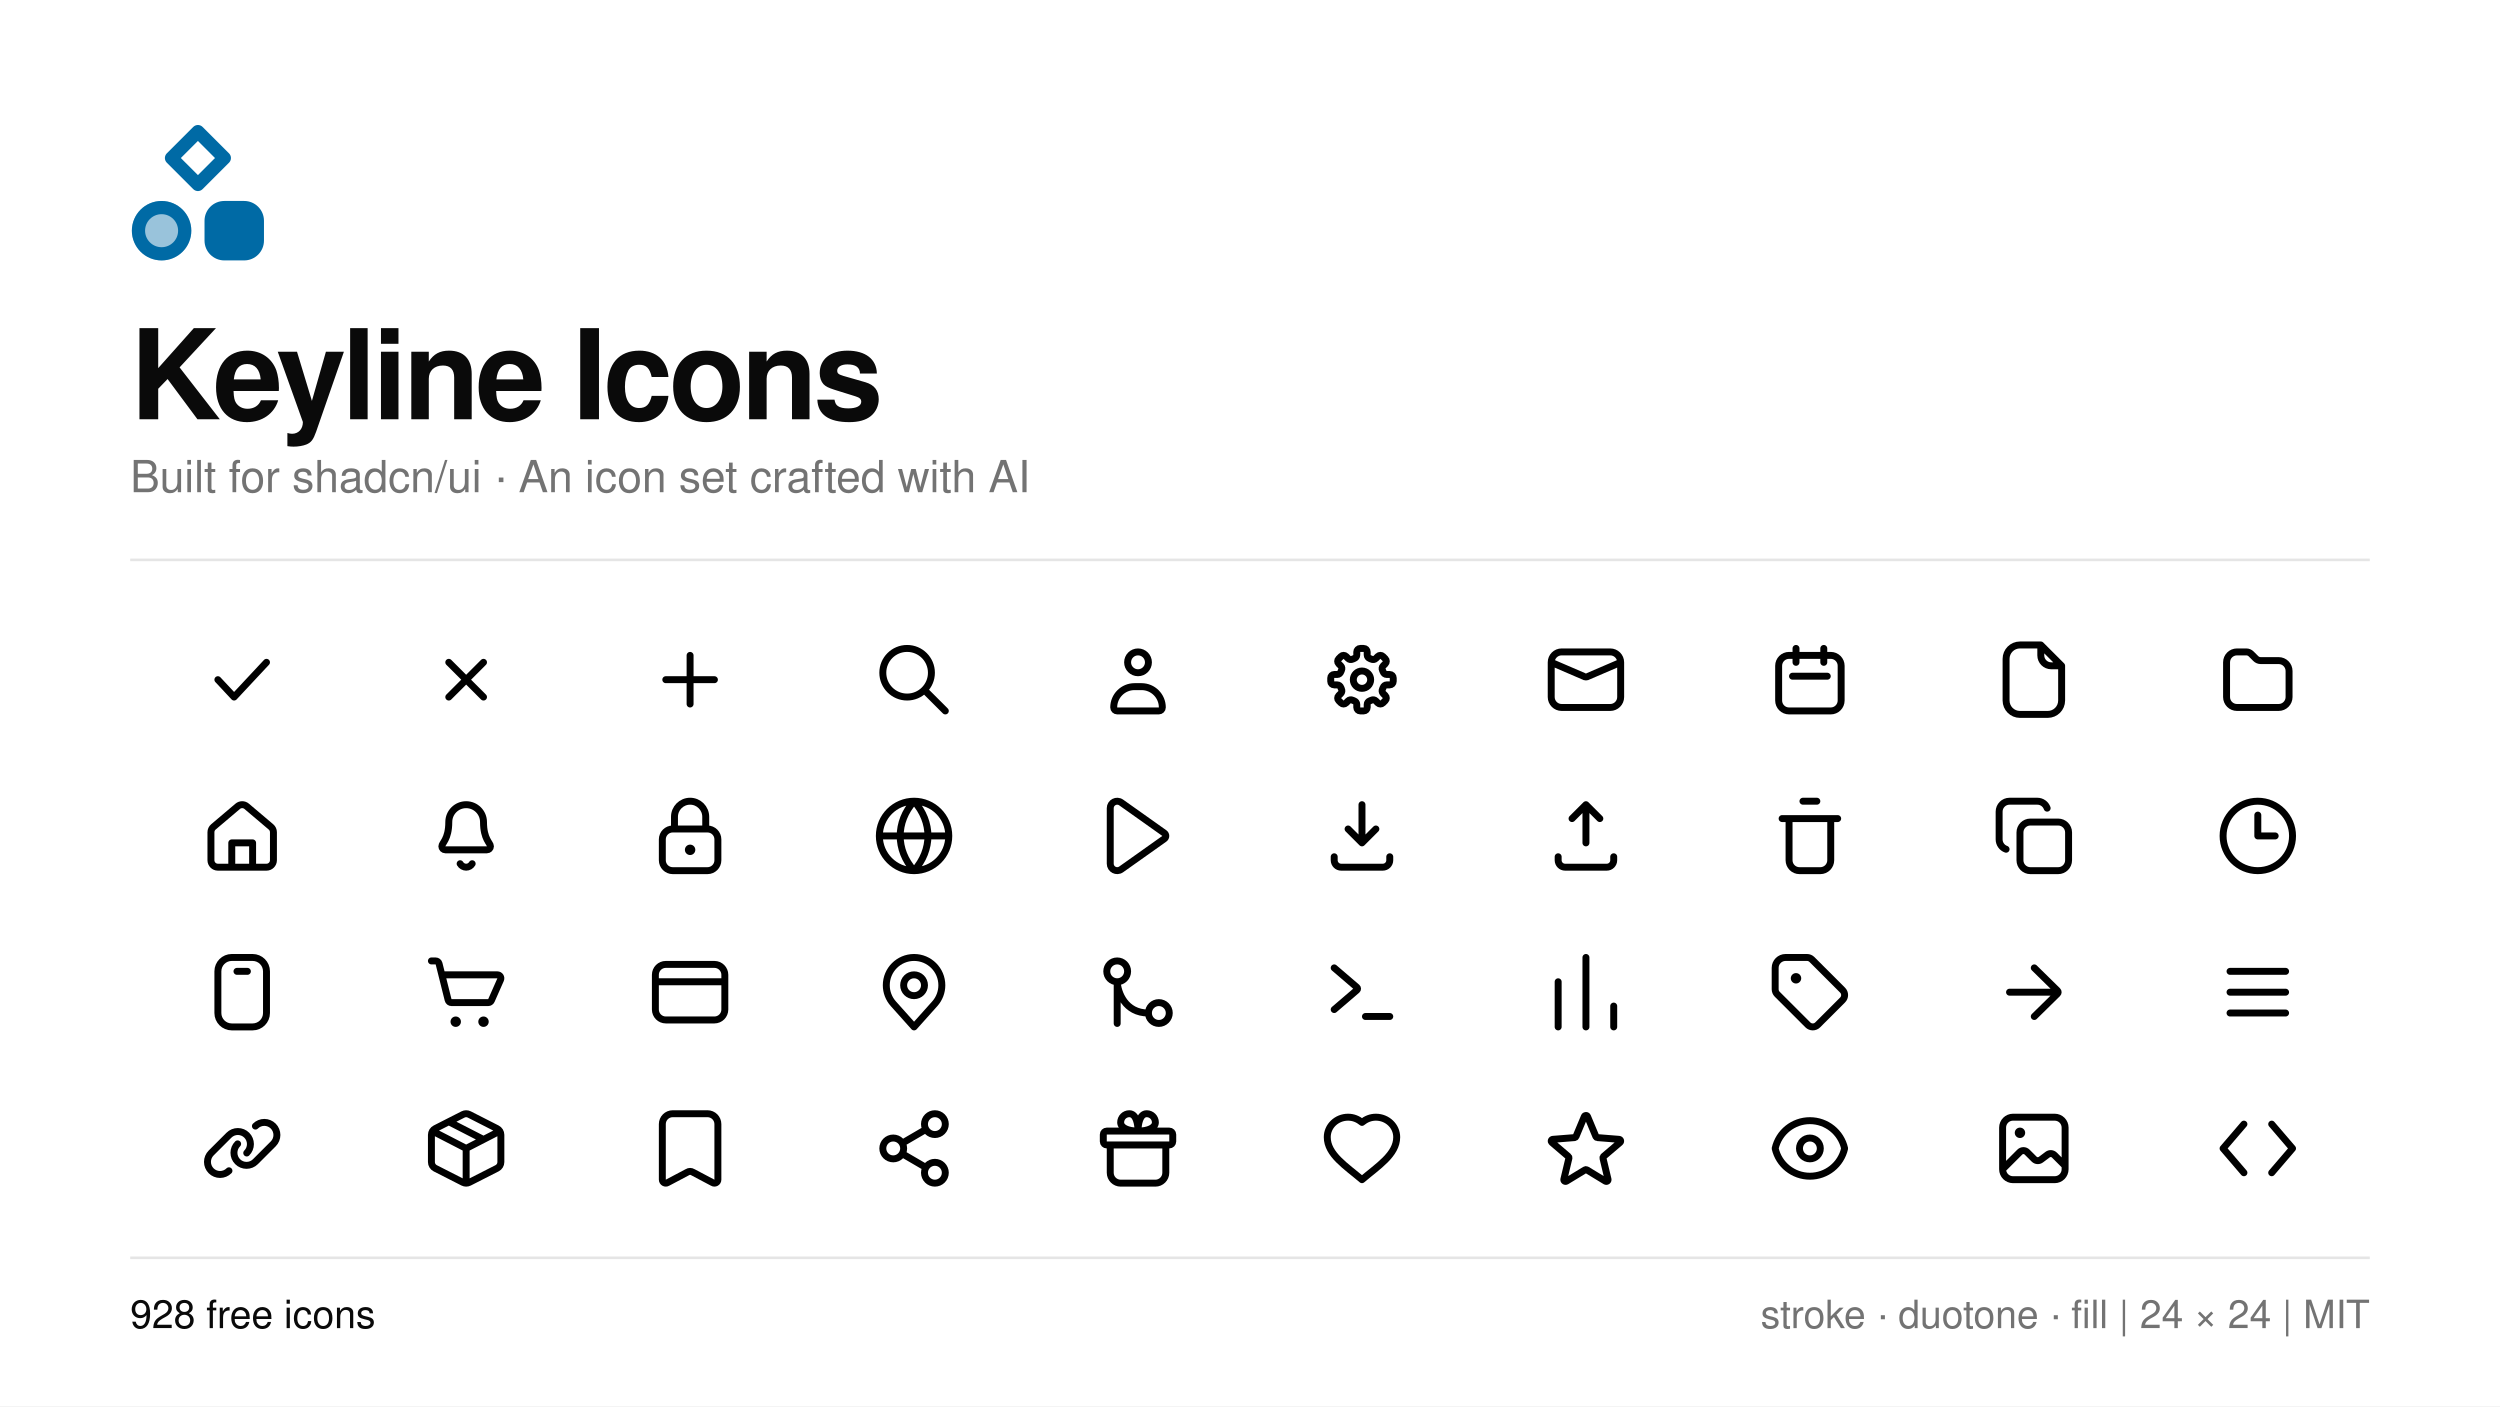
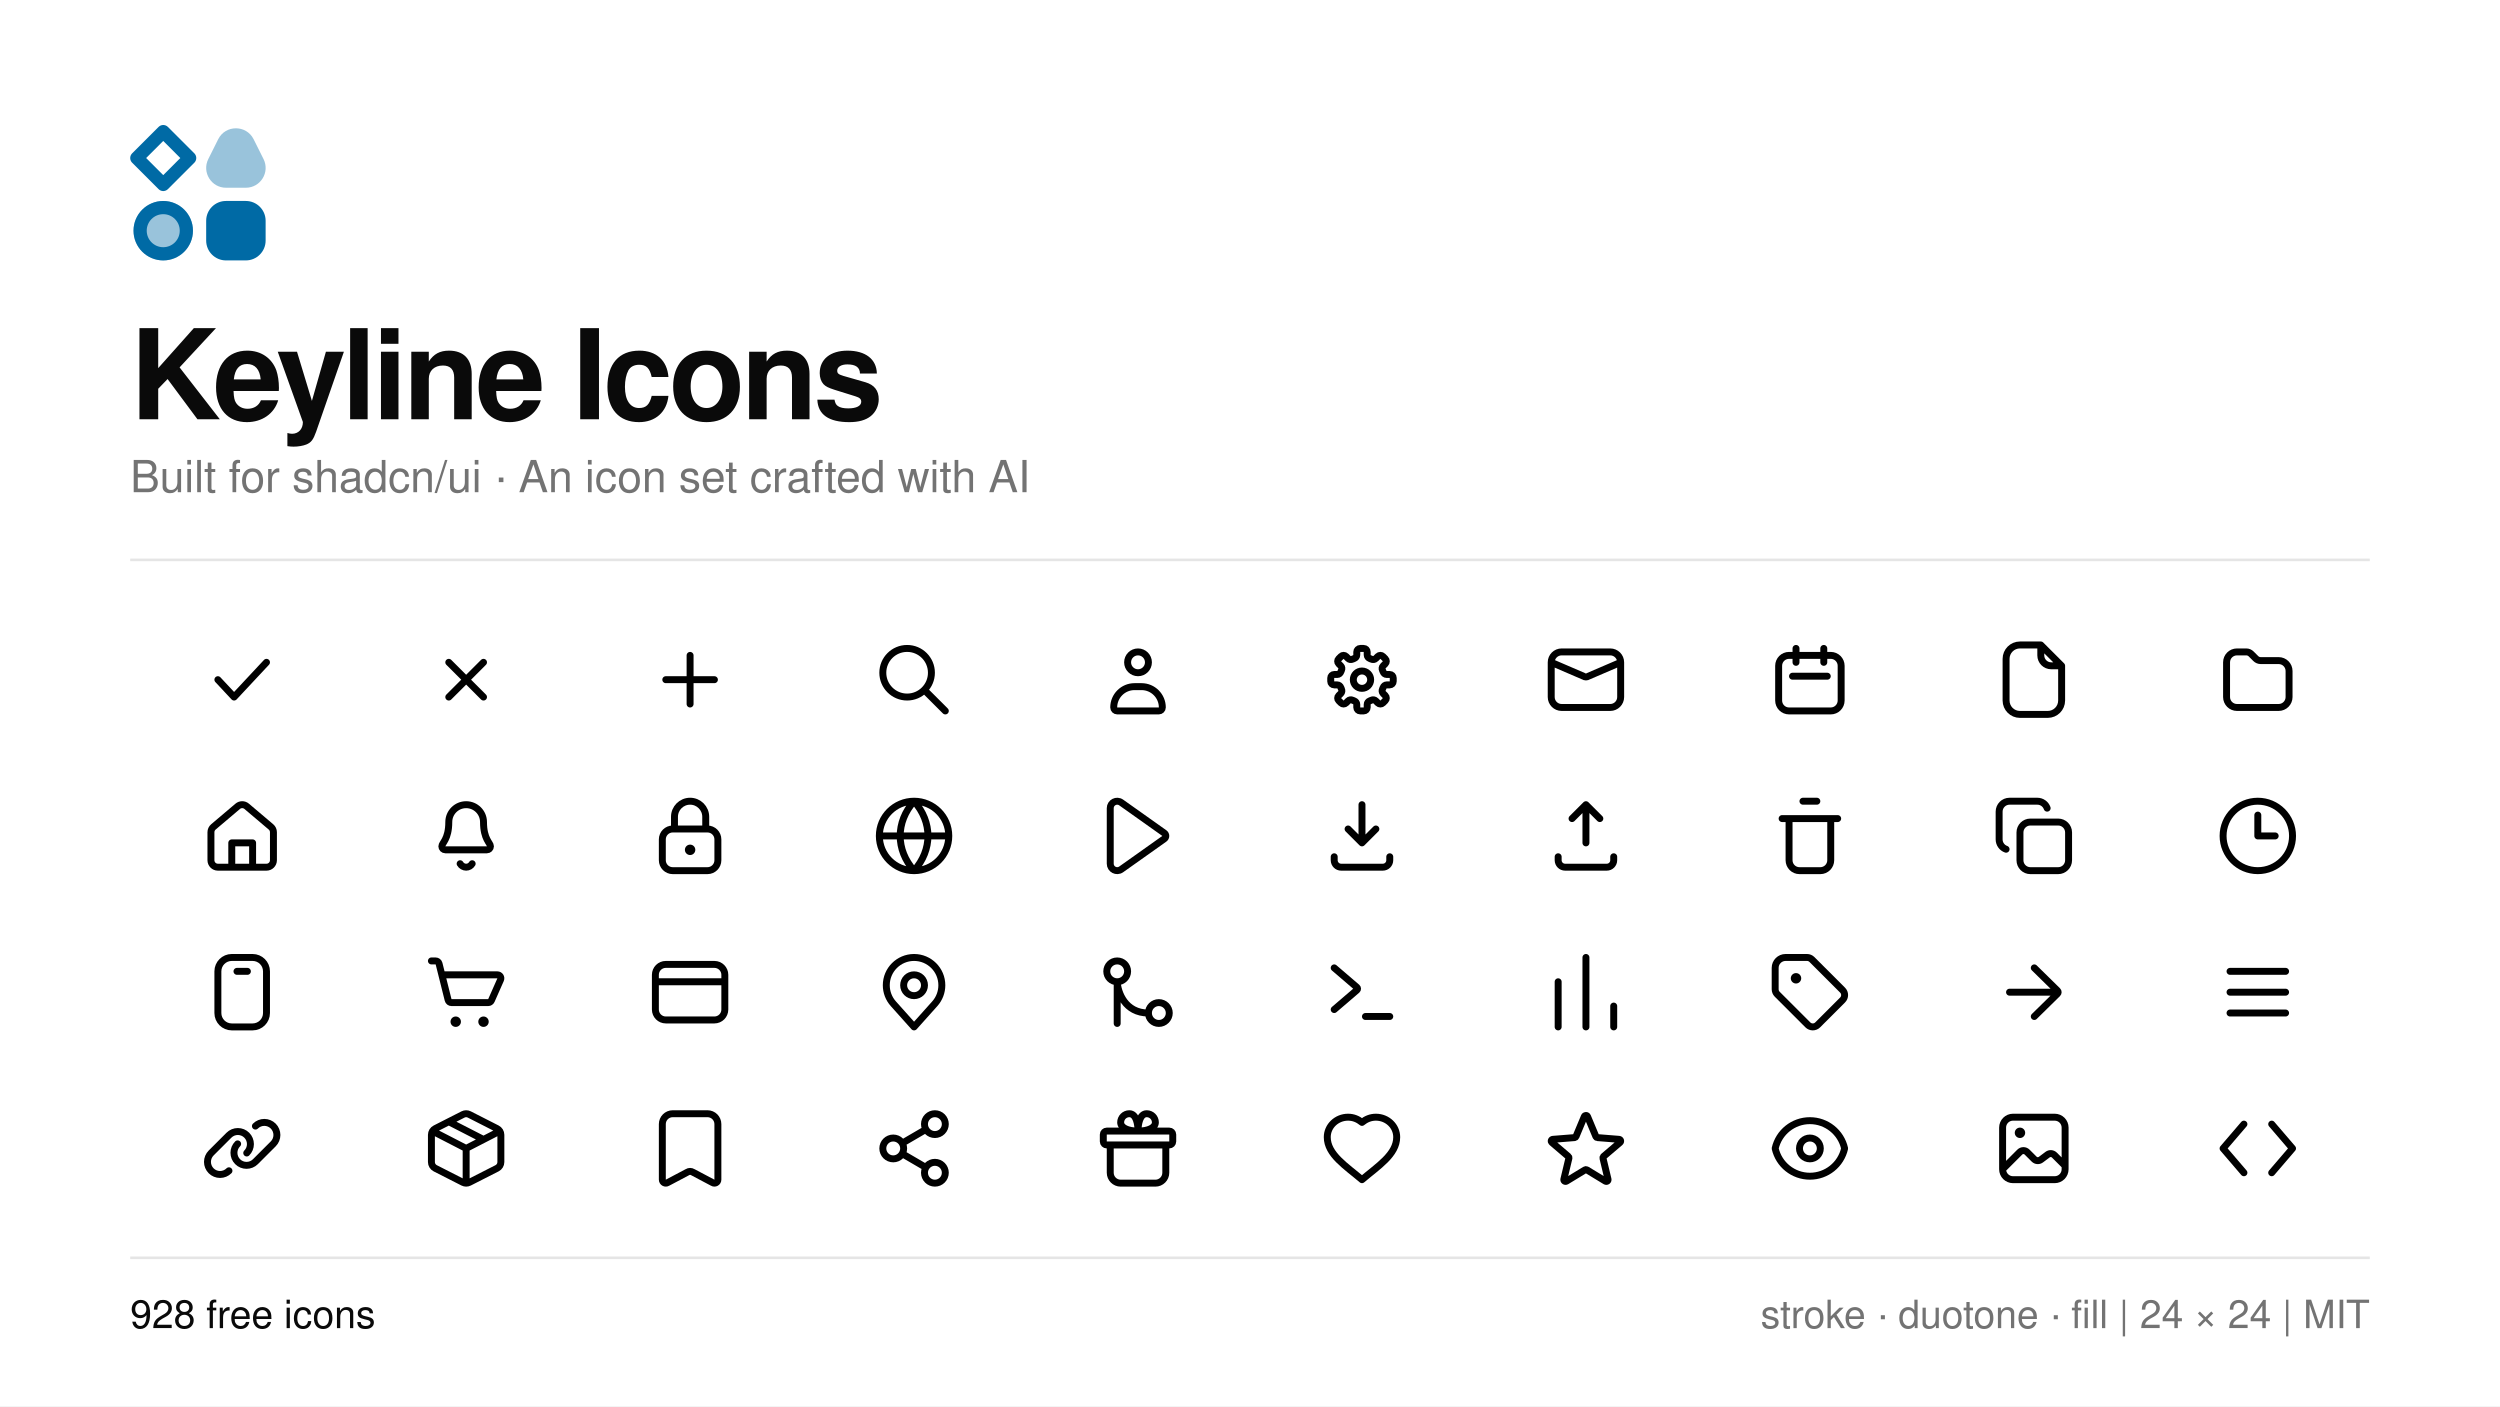
<svg xmlns="http://www.w3.org/2000/svg" width="1920" height="1080" viewBox="0 0 1920 1080">
  <rect width="1920" height="1080" fill="#ffffff" />
-   <g transform="translate(100 96) scale(5.073171) translate(-1.75 -1.5)" color="#006aa5">
-     <path d="M12 2.5L16 6.5L12 10.5L8 6.5Z" fill="none" stroke="currentColor" stroke-width="2" stroke-linecap="butt" stroke-linejoin="round" />
+   <g transform="translate(100 96) scale(5.073171) translate(-1.5 -1.5)" color="#006aa5">
+     <path d="M6.5 2.5L10.5 6.5L6.5 10.5L2.5 6.5Z" fill="none" stroke="currentColor" stroke-width="2" stroke-linecap="butt" stroke-linejoin="round" />
+     <path d="M9.318 3.659 C10.424 1.447 13.58 1.447 14.685 3.659 L16.183 6.657 C17.18 8.652 15.729 10.998 13.5 10.998 L10.504 10.998 C8.274 10.998 6.824 8.652 7.82 6.657 L9.318 3.659 Z" transform="translate(5.5 0)" fill="currentColor" fill-opacity="0.4" />
    <path d="M6.5 13C8.985 13 11 15.015 11 17.5C11 19.985 8.985 22 6.5 22C4.015 22 2 19.985 2 17.5C2 15.015 4.015 13 6.5 13Z" fill="currentColor" fill-opacity="0.4" />
    <path d="M10 17.5C10 19.433 8.433 21 6.5 21C4.567 21 3 19.433 3 17.5C3 15.567 4.567 14 6.5 14C8.433 14 10 15.567 10 17.5Z" fill="none" stroke="currentColor" stroke-width="2" stroke-linecap="round" stroke-linejoin="round" />
    <path d="M19 13C20.657 13 22 14.343 22 16L22 19C22 20.657 20.657 22 19 22L16 22C14.343 22 13 20.657 13 19L13 16C13 14.343 14.343 13 16 13L19 13Z" fill="currentColor" />
  </g>
  <text x="100" y="322" font-family="-apple-system, BlinkMacSystemFont, 'Segoe UI', Helvetica, Arial, sans-serif" font-size="96" font-weight="600" letter-spacing="-3" fill="#0a0a0a">Keyline Icons</text>
  <text x="100" y="378" font-family="-apple-system, BlinkMacSystemFont, 'Segoe UI', Helvetica, Arial, sans-serif" font-size="34" fill="#737373">Built for shadcn/ui · An icon set crafted with AI</text>
  <line x1="100" y1="430" x2="1820" y2="430" stroke="#e5e5e5" stroke-width="2" />
  <g fill="none" stroke="#0a0a0a">
    <g transform="translate(154.00 490) scale(2.666667)" fill="none" stroke="currentColor" stroke-width="2" stroke-linecap="round" stroke-linejoin="round">
      <path d="M5 12L9.667 17L19 7" />
    </g>
    <g transform="translate(326.00 490) scale(2.666667)" fill="none" stroke="currentColor" stroke-width="2" stroke-linecap="round" stroke-linejoin="round">
      <path d="M7 7L17 17M17 7L7 17" />
    </g>
    <g transform="translate(498.00 490) scale(2.666667)" fill="none" stroke="currentColor" stroke-width="2" stroke-linecap="round" stroke-linejoin="round">
      <path d="M5 12H19M11.995 19.005V5.005" />
    </g>
    <g transform="translate(670.00 490) scale(2.666667)" fill="none" stroke="currentColor" stroke-width="2" stroke-linecap="round" stroke-linejoin="round">
      <path d="M17 10C17 13.866 13.866 17 10 17C6.134 17 3 13.866 3 10C3 6.134 6.134 3 10 3C13.866 3 17 6.134 17 10ZM15 15L21 21" />
    </g>
    <g transform="translate(842.00 490) scale(2.666667)" fill="none" stroke="currentColor" stroke-width="2" stroke-linecap="round" stroke-linejoin="round">
      <path d="M11 14H13C16.314 14 19 16.686 19 20C19 20.552 18.552 21 18 21H6C5.448 21 5 20.552 5 20C5 16.686 7.686 14 11 14ZM12 4C13.657 4 15 5.343 15 7C15 8.657 13.657 10 12 10C10.343 10 9 8.657 9 7C9 5.343 10.343 4 12 4Z" />
    </g>
    <g transform="translate(1014.00 490) scale(2.666667)" fill="none" stroke="currentColor" stroke-width="2" stroke-linecap="round" stroke-linejoin="round">
      <path d="M13.5 4.885C13.5 5.348 13.822 5.743 14.257 5.904C14.412 5.962 14.565 6.025 14.714 6.093C15.136 6.287 15.643 6.235 15.971 5.908L16.597 5.282C16.987 4.892 17.62 4.892 18.011 5.282L18.718 5.989C19.108 6.38 19.108 7.013 18.717 7.403L18.092 8.028C17.764 8.356 17.712 8.864 17.906 9.285C17.975 9.435 18.038 9.587 18.096 9.743C18.257 10.178 18.652 10.5 19.116 10.5L20 10.5C20.552 10.5 21 10.948 21 11.5L21 12.5C21 13.052 20.552 13.5 20 13.5L19.116 13.5C18.652 13.5 18.257 13.822 18.096 14.257C18.038 14.412 17.975 14.565 17.906 14.714C17.712 15.136 17.764 15.643 18.092 15.971L18.718 16.597C19.108 16.987 19.108 17.62 18.718 18.011L18.011 18.718C17.62 19.108 16.987 19.108 16.597 18.718L15.971 18.092C15.643 17.764 15.136 17.712 14.714 17.906C14.565 17.974 14.412 18.038 14.257 18.095C13.822 18.256 13.5 18.651 13.5 19.114L13.5 20C13.5 20.552 13.052 21 12.5 21L11.5 21C10.948 21 10.5 20.552 10.5 20L10.5 19.114C10.5 18.651 10.178 18.256 9.743 18.095C9.587 18.038 9.435 17.975 9.285 17.906C8.864 17.712 8.356 17.764 8.028 18.092L7.403 18.717C7.013 19.108 6.38 19.108 5.989 18.718L5.282 18.011C4.892 17.62 4.892 16.987 5.282 16.597L5.908 15.971C6.235 15.643 6.287 15.136 6.093 14.714C6.025 14.565 5.962 14.412 5.904 14.257C5.743 13.822 5.348 13.5 4.885 13.5L4 13.5C3.448 13.5 3 13.052 3 12.5L3 11.5C3 10.948 3.448 10.5 4 10.5L4.885 10.5C5.348 10.5 5.743 10.178 5.904 9.743C5.961 9.587 6.024 9.435 6.093 9.285C6.287 8.864 6.235 8.356 5.907 8.028L5.282 7.403C4.892 7.013 4.892 6.38 5.282 5.989L5.989 5.282C6.38 4.892 7.013 4.892 7.403 5.282L8.028 5.907C8.356 6.235 8.864 6.287 9.285 6.093C9.435 6.024 9.587 5.961 9.743 5.904C10.178 5.743 10.5 5.348 10.5 4.885L10.5 4C10.5 3.448 10.948 3 11.5 3L12.5 3C13.052 3 13.5 3.448 13.5 4L13.5 4.885ZM12 9.5C13.381 9.5 14.5 10.619 14.5 12C14.5 13.381 13.381 14.5 12 14.5C10.619 14.5 9.5 13.381 9.5 12C9.5 10.619 10.619 9.5 12 9.5Z" />
    </g>
    <g transform="translate(1186.00 490) scale(2.666667)" fill="none" stroke="currentColor" stroke-width="2" stroke-linecap="round" stroke-linejoin="round">
      <path d="M5 4H19C20.657 4 22 5.343 22 7V17C22 18.657 20.657 20 19 20H5C3.343 20 2 18.657 2 17V7C2 5.343 3.343 4 5 4ZM2 7L11.293 11C11.715 11.282 12.285 11.282 12.707 11L22 7" />
    </g>
    <g transform="translate(1358.00 490) scale(2.666667)" fill="none" stroke="currentColor" stroke-width="2" stroke-linecap="round" stroke-linejoin="round">
      <path d="M6 5H18C19.657 5 21 6.343 21 8V18C21 19.657 19.657 21 18 21H6C4.343 21 3 19.657 3 18V8C3 6.343 4.343 5 6 5ZM7 11H17M8 3V7M16 3V7" />
    </g>
    <g transform="translate(1530.00 490) scale(2.666667)" fill="none" stroke="currentColor" stroke-width="2" stroke-linecap="round" stroke-linejoin="round">
      <path d="M14 2H8C5.791 2 4 3.791 4 6V18C4 20.209 5.791 22 8 22H16C18.209 22 20 20.209 20 18V8L14 2ZM14 2V5C14 6.657 15.343 8 17 8H20" />
    </g>
    <g transform="translate(1702.00 490) scale(2.666667)" fill="none" stroke="currentColor" stroke-width="2" stroke-linecap="round" stroke-linejoin="round">
      <path d="M3 7C3 5.343 4.343 4 6 4L8.672 4C9.202 4 9.711 4.211 10.086 4.586L11.414 5.914C11.789 6.289 12.298 6.5 12.828 6.5L18 6.5C19.657 6.5 21 7.843 21 9.5L21 17C21 18.657 19.657 20 18 20L6 20C4.343 20 3 18.657 3 17Z" />
    </g>
    <g transform="translate(154.00 610) scale(2.666667)" fill="none" stroke="currentColor" stroke-width="2" stroke-linecap="round" stroke-linejoin="round">
      <path d="M20.293 9.401L13.293 3.47C12.547 2.838 11.453 2.838 10.707 3.47L3.707 9.401C3.259 9.781 3 10.339 3 10.927L3 19C3 20.105 3.895 21 5 21L19 21C20.105 21 21 20.105 21 19L21 10.927C21 10.339 20.741 9.781 20.293 9.401ZM9 21V14H15V21" />
    </g>
    <g transform="translate(326.00 610) scale(2.666667)" fill="none" stroke="currentColor" stroke-width="2" stroke-linecap="round" stroke-linejoin="round">
      <path d="M12 3C14.761 3 17 5.239 17 8C17 13 19 14 19 15C19 15.552 18.552 16 18 16H6C5.448 16 5 15.552 5 15C5 14 7 13 7 8C7 5.239 9.239 3 12 3ZM10.268 20C10.625 20.619 11.286 21 12 21C12.714 21 13.375 20.619 13.732 20" />
    </g>
    <g transform="translate(498.00 610) scale(2.666667)" fill="none" stroke="currentColor" stroke-width="2" stroke-linecap="round" stroke-linejoin="round">
      <path d="M7.5 10V6.5C7.5 4.015 9.515 2 12 2C14.485 2 16.5 4.015 16.5 6.5V10M4 13V19C4 20.657 5.343 22 7 22H17C18.657 22 20 20.657 20 19V13C20 11.343 18.657 10 17 10H7C5.343 10 4 11.343 4 13Z" />
      <path d="M13.5 16C13.5 16.828 12.828 17.5 12 17.5C11.172 17.5 10.5 16.828 10.5 16C10.5 15.172 11.172 14.5 12 14.5C12.828 14.5 13.5 15.172 13.5 16Z" fill="currentColor" stroke="none" />
    </g>
    <g transform="translate(670.00 610) scale(2.666667)" fill="none" stroke="currentColor" stroke-width="2" stroke-linecap="round" stroke-linejoin="round">
      <path d="M22 12C22 17.523 17.523 22 12 22C6.477 22 2 17.523 2 12C2 6.477 6.477 2 12 2C17.523 2 22 6.477 22 12ZM2 12H22M12 2C14.667 5 16 8.5 16 12C16 15.5 14.667 19 12 22C9.333 19 8 15.5 8 12C8 8.5 9.333 5 12 2Z" />
    </g>
    <g transform="translate(842.00 610) scale(2.666667)" fill="none" stroke="currentColor" stroke-width="2" stroke-linecap="round" stroke-linejoin="round">
      <path d="M4 4.004C4 2.38 5.833 1.433 7.157 2.372L19.579 11.184C20.14 11.583 20.14 12.417 19.579 12.816L7.157 21.628C5.833 22.567 4 21.62 4 19.996Z" />
    </g>
    <g transform="translate(1014.00 610) scale(2.666667)" fill="none" stroke="currentColor" stroke-width="2" stroke-linecap="round" stroke-linejoin="round">
      <path d="M12 3V14M8 10L12 14L16 10M4 18V19C4 20.105 4.895 21 6 21H18C19.105 21 20 20.105 20 19V18" />
    </g>
    <g transform="translate(1186.00 610) scale(2.666667)" fill="none" stroke="currentColor" stroke-width="2" stroke-linecap="round" stroke-linejoin="round">
      <path d="M12 14V3M8 7L12 3L16 7M4 18V19C4 20.105 4.895 21 6 21H18C19.105 21 20 20.105 20 19V18" />
    </g>
    <g transform="translate(1358.00 610) scale(2.666667)" fill="none" stroke="currentColor" stroke-width="2" stroke-linecap="round" stroke-linejoin="round">
      <path d="M10 2H14M4 7H20M6 7H18V19C18 20.657 16.657 22 15 22H9C7.343 22 6 20.657 6 19V7Z" />
    </g>
    <g transform="translate(1530.00 610) scale(2.666667)" fill="none" stroke="currentColor" stroke-width="2" stroke-linecap="round" stroke-linejoin="round">
      <path d="M15.828 4C15.405 2.801 14.271 2 13 2H5C3.343 2 2 3.343 2 5V13C2 14.271 2.801 15.405 4 15.828M11 8H19C20.657 8 22 9.343 22 11V19C22 20.657 20.657 22 19 22H11C9.343 22 8 20.657 8 19V11C8 9.343 9.343 8 11 8Z" />
    </g>
    <g transform="translate(1702.00 610) scale(2.666667)" fill="none" stroke="currentColor" stroke-width="2" stroke-linecap="round" stroke-linejoin="round">
      <path d="M12 6L12 12L17 12M12 2C17.523 2 22 6.477 22 12C22 17.523 17.523 22 12 22C6.477 22 2 17.523 2 12C2 6.477 6.477 2 12 2Z" />
    </g>
    <g transform="translate(154.00 730) scale(2.666667)" fill="none" stroke="currentColor" stroke-width="2" stroke-linecap="round" stroke-linejoin="round">
      <path d="M10.5 6H13.5M19 18V6C19 3.791 17.209 2 15 2H9C6.791 2 5 3.791 5 6V18C5 20.209 6.791 22 9 22H15C17.209 22 19 20.209 19 18Z" />
    </g>
    <g transform="translate(326.00 730) scale(2.666667)" fill="none" stroke="currentColor" stroke-width="2" stroke-linecap="round" stroke-linejoin="round">
      <path d="M2 3H3.219C3.678 3 4.078 3.312 4.189 3.757L5 7M5 7H20.998C21.72 7 22.204 7.743 21.913 8.404L19.263 14.404C19.103 14.766 18.744 15 18.348 15H7.781C7.322 15 6.922 14.688 6.811 14.242L5 7Z" />
      <path d="M10.5 20.5C10.5 21.328 9.828 22 9 22C8.172 22 7.5 21.328 7.5 20.5C7.5 19.672 8.172 19 9 19C9.828 19 10.5 19.672 10.5 20.5ZM18.5 20.5C18.5 21.328 17.828 22 17 22C16.172 22 15.5 21.328 15.5 20.5C15.5 19.672 16.172 19 17 19C17.828 19 18.5 19.672 18.5 20.5Z" fill="currentColor" stroke="none" />
    </g>
    <g transform="translate(498.00 730) scale(2.666667)" fill="none" stroke="currentColor" stroke-width="2" stroke-linecap="round" stroke-linejoin="round">
      <path d="M2 9H22M2 7C2 5.343 3.343 4 5 4H19C20.657 4 22 5.343 22 7V17C22 18.657 20.657 20 19 20H5C3.343 20 2 18.657 2 17V7Z" />
    </g>
    <g transform="translate(670.00 730) scale(2.666667)" fill="none" stroke="currentColor" stroke-width="2" stroke-linecap="round" stroke-linejoin="round">
      <path d="M17.963 15.333L12 22L6.037 15.333C4.725 13.867 4 11.968 4 10C4 5.582 7.582 2 12 2C16.418 2 20 5.582 20 10C20 11.968 19.275 13.867 17.963 15.333ZM15 10C15 11.657 13.657 13 12 13C10.343 13 9 11.657 9 10C9 8.343 10.343 7 12 7C13.657 7 15 8.343 15 10Z" />
    </g>
    <g transform="translate(842.00 730) scale(2.666667)" fill="none" stroke="currentColor" stroke-width="2" stroke-linecap="round" stroke-linejoin="round">
      <path d="M6 21V9C6.167 12 8.2 18 15 18M6 9C7.657 9 9 7.657 9 6C9 4.343 7.657 3 6 3C4.343 3 3 4.343 3 6C3 7.657 4.343 9 6 9ZM18 21C19.657 21 21 19.657 21 18C21 16.343 19.657 15 18 15C16.343 15 15 16.343 15 18C15 19.657 16.343 21 18 21Z" />
    </g>
    <g transform="translate(1014.00 730) scale(2.666667)" fill="none" stroke="currentColor" stroke-width="2" stroke-linecap="round" stroke-linejoin="round">
      <path d="M4 5L10.557 10.62C10.79 10.82 10.79 11.18 10.557 11.38L4 17M20 19H13" />
    </g>
    <g transform="translate(1186.00 730) scale(2.666667)" fill="none" stroke="currentColor" stroke-width="2" stroke-linecap="round" stroke-linejoin="round">
      <path d="M4 9V22M12 2V22M20 16V22" />
    </g>
    <g transform="translate(1358.00 730) scale(2.666667)" fill="none" stroke="currentColor" stroke-width="2" stroke-linecap="round" stroke-linejoin="round">
      <path d="M2 5C2 3.343 3.343 2 5 2L11.172 2C11.702 2 12.211 2.211 12.586 2.586L21.414 11.414C22.195 12.195 22.195 13.462 21.414 14.243L14.243 21.414C13.462 22.195 12.195 22.195 11.414 21.414L2.586 12.586C2.211 12.211 2 11.702 2 11.172Z" />
      <path d="M9.5 8C9.5 8.828 8.828 9.5 8 9.5C7.172 9.5 6.5 8.828 6.5 8C6.5 7.172 7.172 6.5 8 6.5C8.828 6.5 9.5 7.172 9.5 8Z" fill="currentColor" stroke="none" />
    </g>
    <g transform="translate(1530.00 730) scale(2.666667)" fill="none" stroke="currentColor" stroke-width="2" stroke-linecap="round" stroke-linejoin="round">
      <path d="M5 12H18.059M12.123 5L18.826 11.588C19.058 11.815 19.058 12.185 18.826 12.412L12.123 19" />
    </g>
    <g transform="translate(1702.00 730) scale(2.666667)" fill="none" stroke="currentColor" stroke-width="2" stroke-linecap="round" stroke-linejoin="round">
      <path d="M4 6H20M4 12H20M4 18H20" />
    </g>
    <g transform="translate(154.00 850) scale(2.666667)" fill="none" stroke="currentColor" stroke-width="2" stroke-linecap="round" stroke-linejoin="round">
      <path d="M8.188 18.438C7.508 19.118 6.586 19.5 5.625 19.5C4.664 19.5 3.742 19.118 3.062 18.438C2.382 17.758 2 16.836 2 15.875C2 14.914 2.382 13.992 3.062 13.312L8.187 8.187C8.867 7.507 9.789 7.125 10.75 7.125C11.711 7.125 12.633 7.507 13.313 8.187C13.993 8.867 14.375 9.789 14.375 10.75C14.375 11.711 13.993 12.633 13.313 13.313M15.812 5.562C16.492 4.882 17.414 4.5 18.375 4.5C19.336 4.5 20.258 4.882 20.938 5.562C21.618 6.242 22 7.164 22 8.125C22 9.086 21.618 10.008 20.938 10.688L15.813 15.813C15.133 16.493 14.211 16.875 13.25 16.875C12.289 16.875 11.367 16.493 10.687 15.813C10.007 15.133 9.625 14.211 9.625 13.25C9.625 12.289 10.007 11.367 10.687 10.687" fill="none" />
    </g>
    <g transform="translate(326.00 850) scale(2.666667)" fill="none" stroke="currentColor" stroke-width="2" stroke-linecap="round" stroke-linejoin="round">
      <path d="M2.308 7.007L12 12M12 12L21.692 7.007M12 12L12 22M7 4.302L17 9.424M12.908 2.218L20.907 6.291C21.578 6.633 22 7.321 22 8.074L22 15.926C22 16.679 21.578 17.367 20.907 17.709L12.908 21.782C12.337 22.073 11.663 22.073 11.092 21.782L3.092 17.709C2.422 17.367 2 16.679 2 15.926L2 8.074C2 7.321 2.422 6.633 3.092 6.291L11.092 2.218C11.663 1.927 12.337 1.927 12.908 2.218Z" />
    </g>
    <g transform="translate(498.00 850) scale(2.666667)" fill="none" stroke="currentColor" stroke-width="2" stroke-linecap="round" stroke-linejoin="round">
      <path d="M4 5C4 3.343 5.343 2 7 2L17 2C18.657 2 20 3.343 20 5L20 20.998C20 21.79 19.125 22.267 18.459 21.84L12.811 18.851C12.317 18.534 11.683 18.534 11.189 18.851L5.541 21.84C4.875 22.267 4 21.79 4 20.998Z" />
    </g>
    <g transform="translate(670.00 850) scale(2.666667)" fill="none" stroke="currentColor" stroke-width="2" stroke-linecap="round" stroke-linejoin="round">
      <path d="M9.455 9.985L14.545 7.016M9.455 14.015L14.545 16.985M21 5C21 6.657 19.657 8 18 8C16.343 8 15 6.657 15 5C15 3.343 16.343 2 18 2C19.657 2 21 3.343 21 5ZM9 12C9 13.657 7.657 15 6 15C4.343 15 3 13.657 3 12C3 10.343 4.343 9 6 9C7.657 9 9 10.343 9 12ZM21 19C21 20.657 19.657 22 18 22C16.343 22 15 20.657 15 19C15 17.343 16.343 16 18 16C19.657 16 21 17.343 21 19Z" />
    </g>
    <g transform="translate(842.00 850) scale(2.666667)" fill="none" stroke="currentColor" stroke-width="2" stroke-linecap="round" stroke-linejoin="round">
      <path d="M12 7H3C2.448 7 2 7.448 2 8V10C2 10.552 2.448 11 3 11H21C21.552 11 22 10.552 22 10V8C22 7.448 21.552 7 21 7H12ZM12 7C9 7 7 6 7 4.5C7 3.119 8.119 2 9.5 2C11.5 2 12 5 12 7ZM12 7C15 7 17 6 17 4.5C17 3.119 15.881 2 14.5 2C12.5 2 12 5 12 7ZM4 11V19C4 20.657 5.343 22 7 22H17C18.657 22 20 20.657 20 19V11H4Z" />
    </g>
    <g transform="translate(1014.00 850) scale(2.666667)" fill="none" stroke="currentColor" stroke-width="2" stroke-linecap="round" stroke-linejoin="round">
      <path d="M12 21C7.438 17.103 2 13.75 2 8.75C2 5.574 4.686 3 8 3C9.5 3 10.843 3.546 12 4.5C13.157 3.546 14.5 3 16 3C19.314 3 22 5.574 22 8.75C22 13.75 16.562 17.103 12 21Z" fill="none" />
    </g>
    <g transform="translate(1186.00 850) scale(2.666667)" fill="none" stroke="currentColor" stroke-width="2" stroke-linecap="round" stroke-linejoin="round">
      <path d="M11.539 2.807C11.616 2.621 11.798 2.5 12 2.5C12.202 2.5 12.384 2.621 12.461 2.807L14.87 8.574C14.942 8.747 15.105 8.865 15.292 8.88L21.54 9.379C21.741 9.395 21.913 9.531 21.976 9.723C22.038 9.916 21.978 10.127 21.825 10.258L17.067 14.316C16.924 14.438 16.861 14.63 16.905 14.813L18.359 20.884C18.406 21.08 18.331 21.285 18.168 21.404C18.004 21.523 17.786 21.532 17.613 21.427L12.26 18.171C12.1 18.074 11.9 18.074 11.74 18.171L6.387 21.427C6.214 21.532 5.996 21.523 5.832 21.404C5.669 21.285 5.594 21.08 5.641 20.884L7.095 14.813C7.138 14.63 7.076 14.438 6.933 14.316L2.175 10.258C2.022 10.127 1.962 9.916 2.024 9.723C2.087 9.531 2.259 9.395 2.46 9.379L8.708 8.88C8.895 8.865 9.058 8.747 9.13 8.574Z" />
    </g>
    <g transform="translate(1358.00 850) scale(2.666667)" fill="none" stroke="currentColor" stroke-width="2" stroke-linecap="round" stroke-linejoin="round">
      <path d="M2 12C3.052 7.323 7.206 4 12 4C16.794 4 20.948 7.323 22 12C20.948 16.677 16.794 20 12 20C7.206 20 3.052 16.677 2 12ZM15 12C15 13.657 13.657 15 12 15C10.343 15 9 13.657 9 12C9 10.343 10.343 9 12 9C13.657 9 15 10.343 15 12Z" />
    </g>
    <g transform="translate(1530.00 850) scale(2.666667)" fill="none" stroke="currentColor" stroke-width="2" stroke-linecap="round" stroke-linejoin="round">
      <path d="M6 3L18 3C19.657 3 21 4.343 21 6L21 18C21 19.657 19.657 21 18 21L6 21C4.343 21 3 19.657 3 18L3 6C3 4.343 4.343 3 6 3ZM3 18L7.939 13.061C8.525 12.475 9.475 12.475 10.061 13.061L12.08 15.08C12.608 15.608 13.444 15.667 14.041 15.219L15.959 13.781C16.556 13.333 17.392 13.392 17.92 13.92L21 17" />
      <path d="M9.5 7.5C9.5 8.328 8.828 9 8 9C7.172 9 6.5 8.328 6.5 7.5C6.5 6.672 7.172 6 8 6C8.828 6 9.5 6.672 9.5 7.5Z" fill="currentColor" stroke="none" />
    </g>
    <g transform="translate(1702.00 850) scale(2.666667)" fill="none" stroke="currentColor" stroke-width="2" stroke-linecap="round" stroke-linejoin="round">
      <path d="M8 5L2 12L8 19M16 5L22 12L16 19" />
    </g>
  </g>
  <line x1="100" y1="966" x2="1820" y2="966" stroke="#e5e5e5" stroke-width="2" />
  <text x="100" y="1020" font-family="-apple-system, BlinkMacSystemFont, 'Segoe UI', Helvetica, Arial, sans-serif" font-size="30" fill="#0a0a0a">928 free icons</text>
  <text x="1820" y="1020" text-anchor="end" font-family="-apple-system, BlinkMacSystemFont, 'Segoe UI', Helvetica, Arial, sans-serif" font-size="30" fill="#737373">stroke · duotone · fill  |  24 × 24  |  MIT</text>
</svg>
